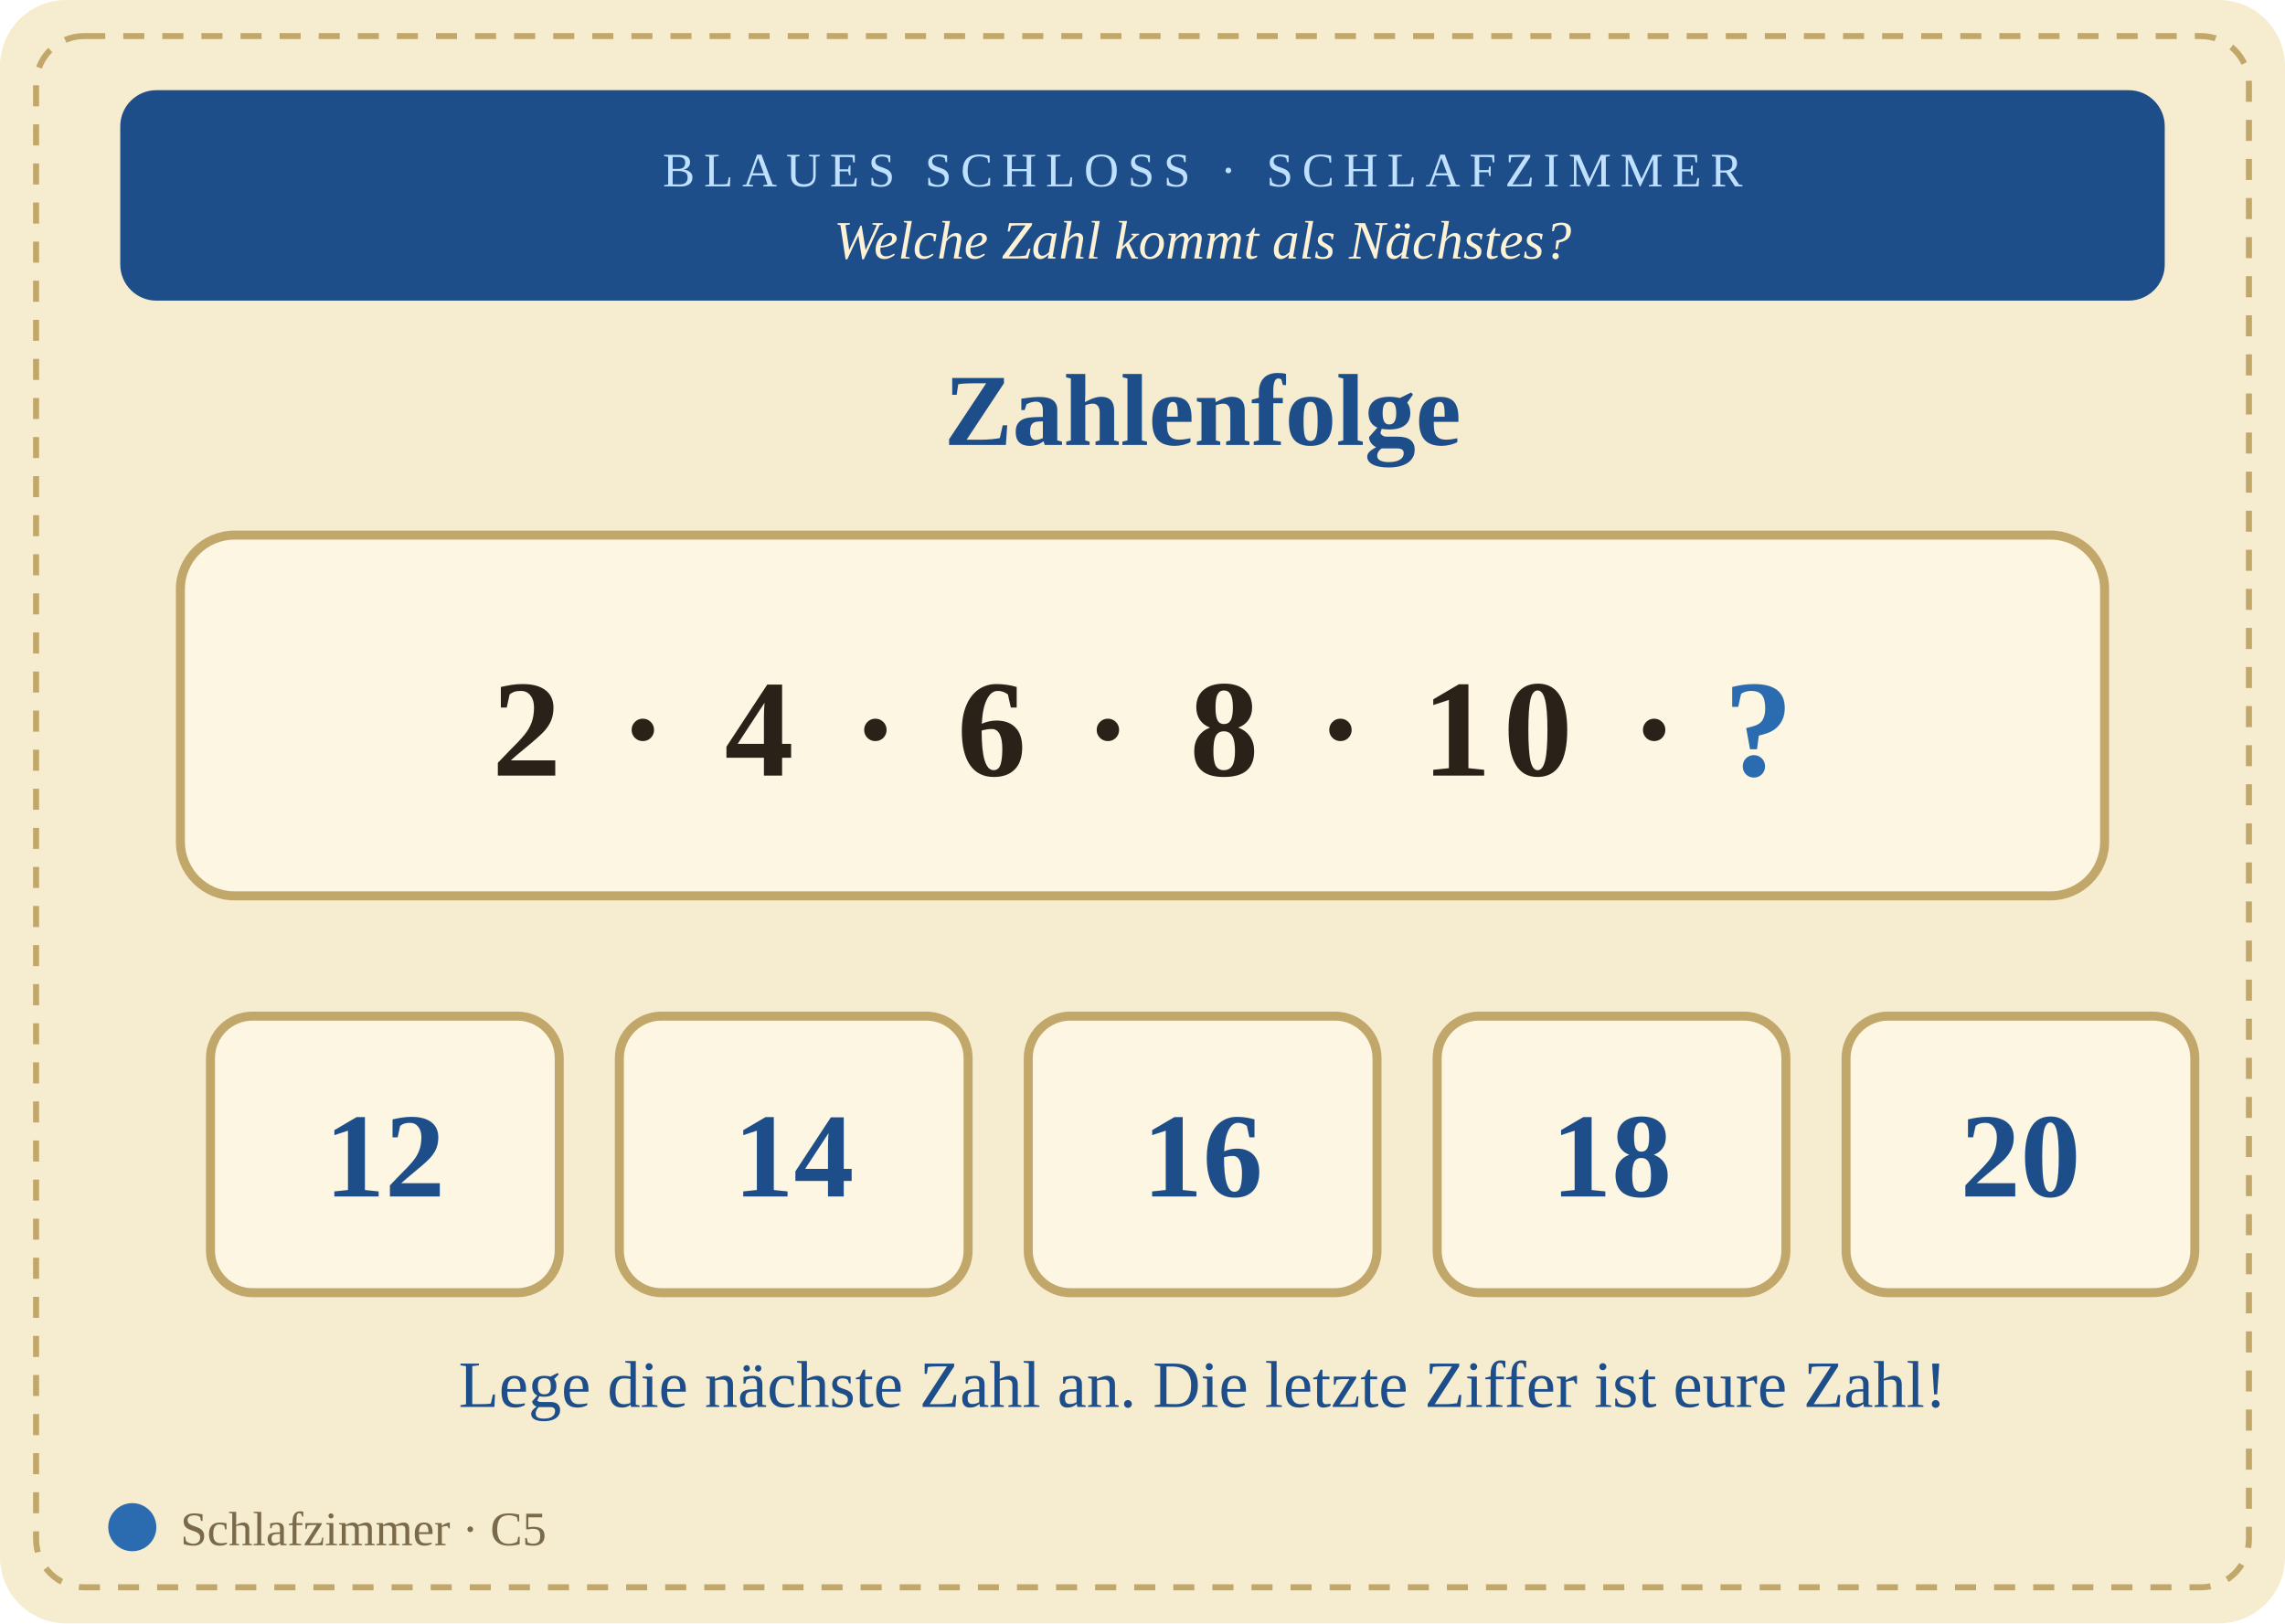
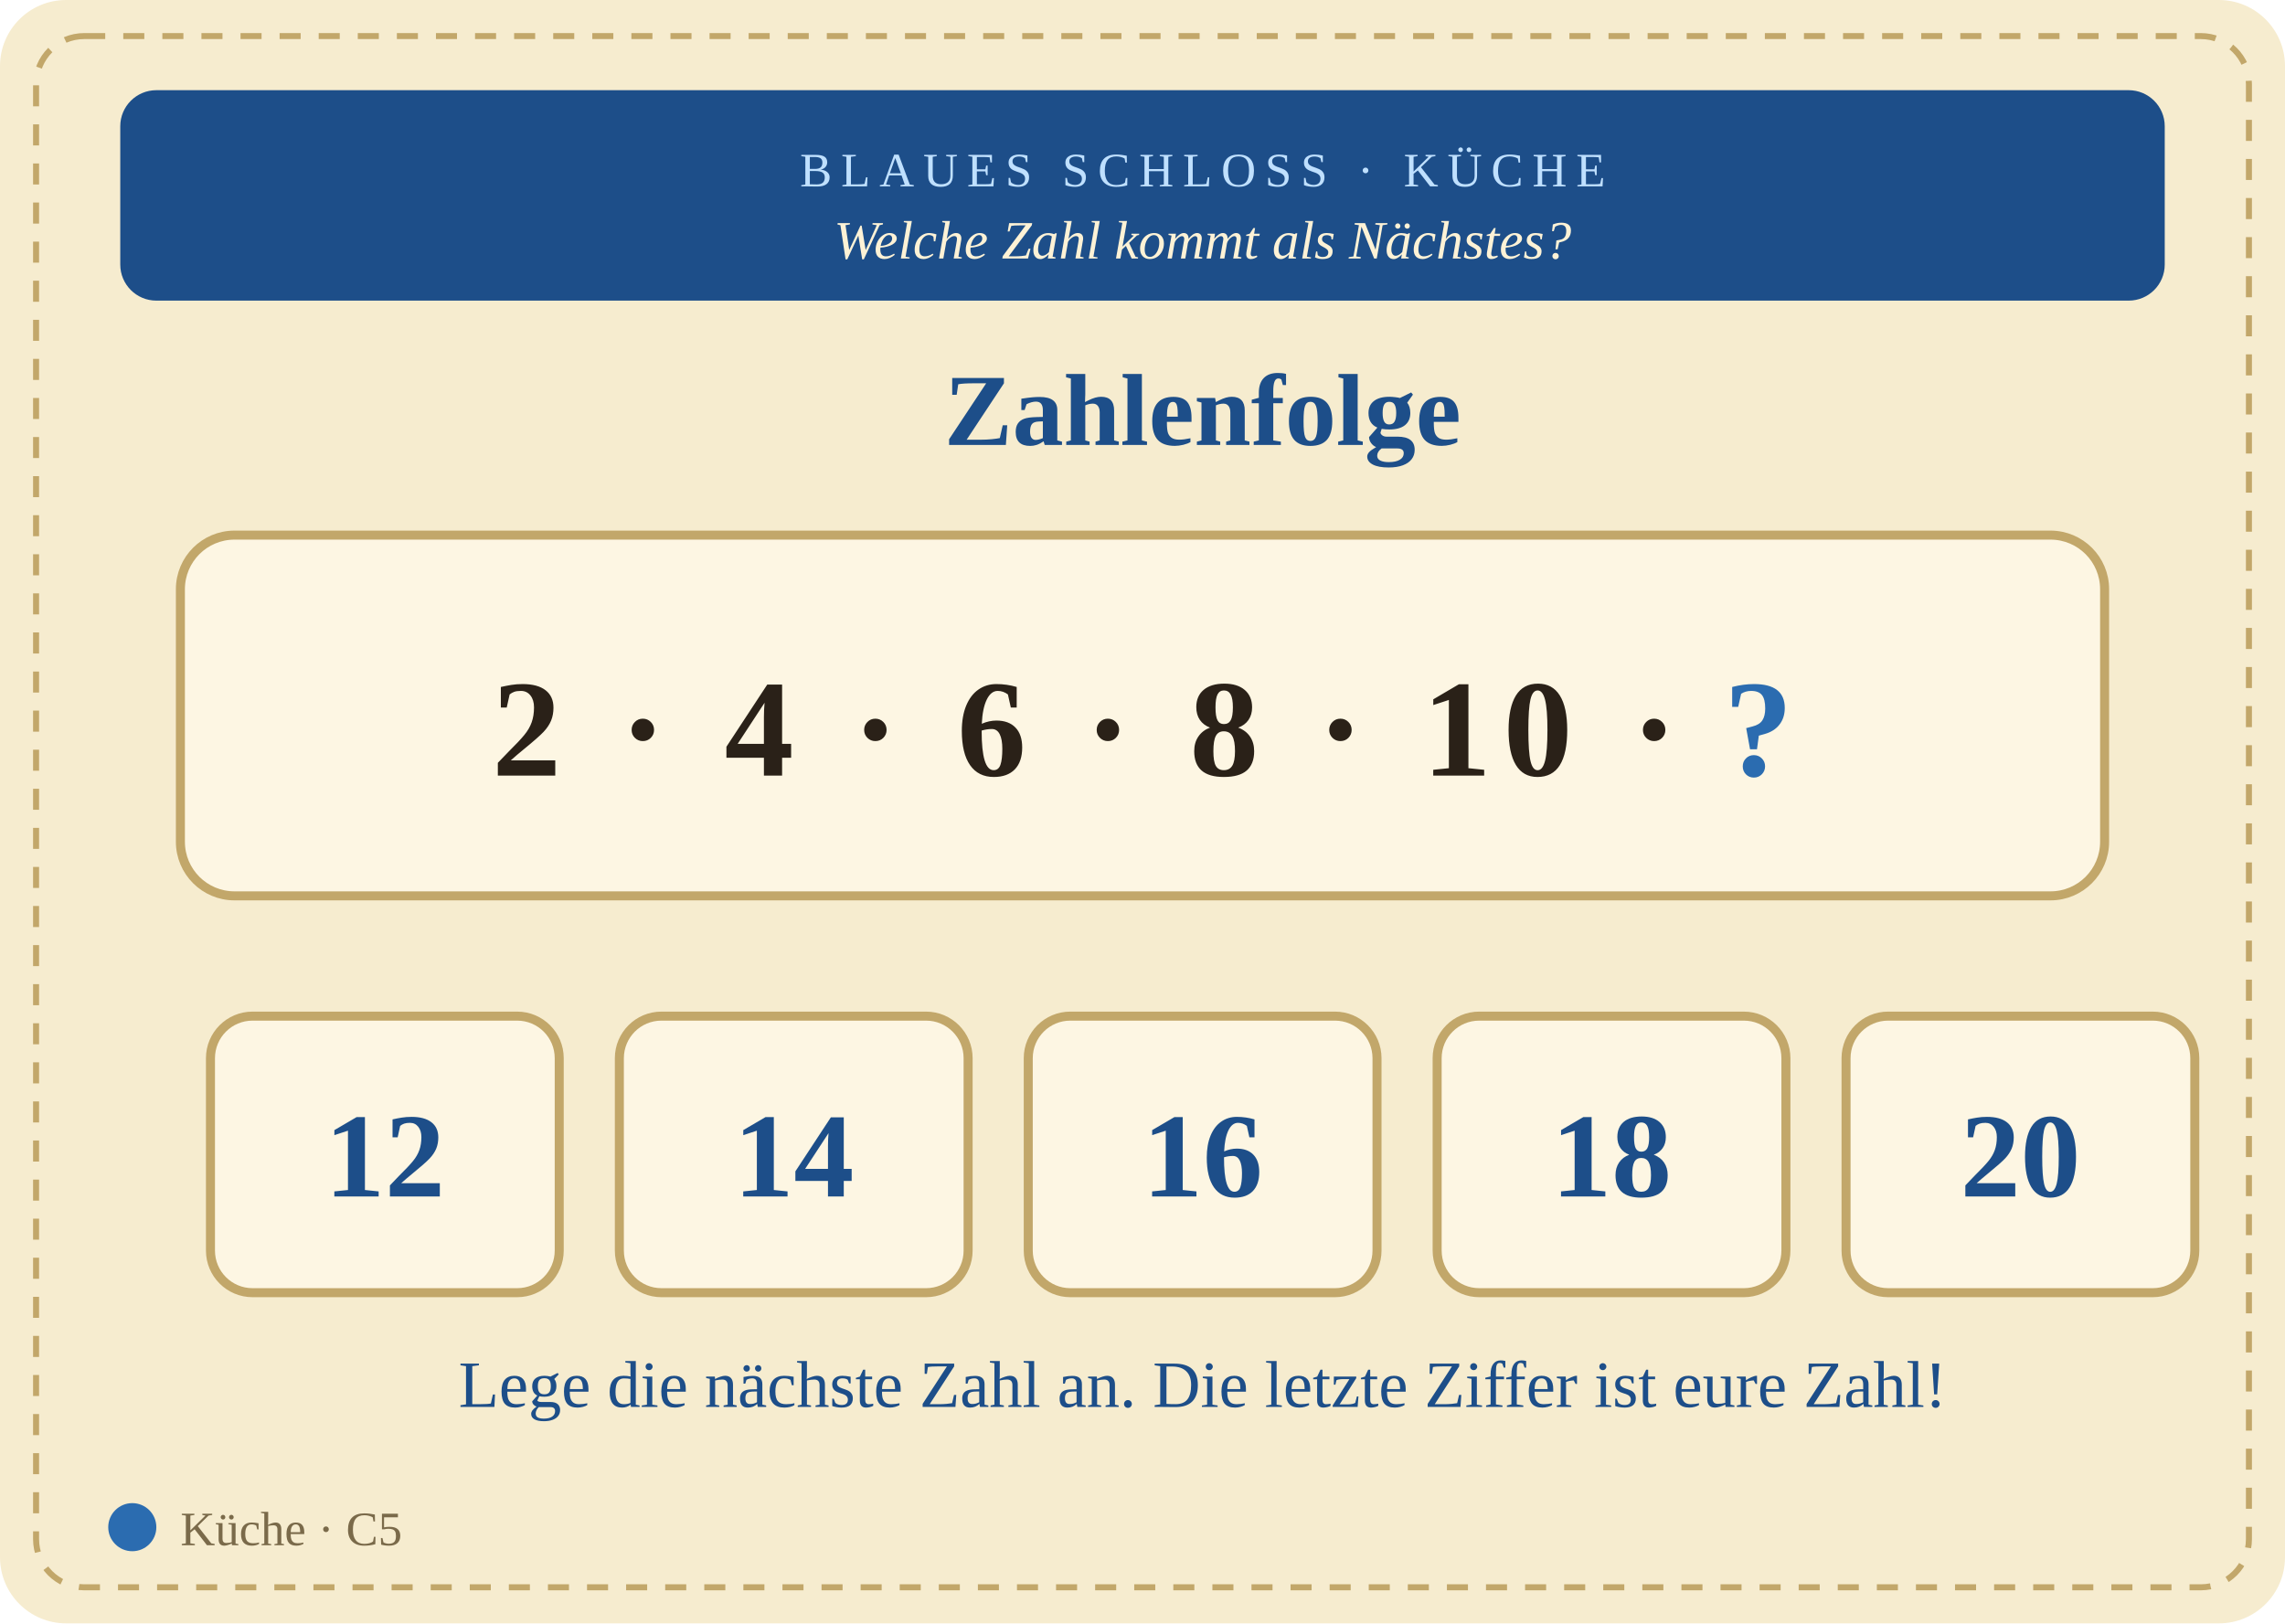
<svg xmlns="http://www.w3.org/2000/svg" viewBox="0 0 760 540" width="190mm" height="135mm" font-family="Georgia, 'Times New Roman', serif">
  <rect x="0" y="0" width="760" height="540" rx="22" fill="#f6eccf" />
  <rect x="12" y="12" width="736" height="516" rx="16" fill="none" stroke="#c2a76a" stroke-width="2" stroke-dasharray="7 6" />
  <rect x="40" y="30" width="680" height="70" rx="12" fill="#1d4e89" />
-   <text x="400" y="62" text-anchor="middle" fill="#bfe0ff" font-size="16" letter-spacing="3">BLAUES SCHLOSS · SCHLAFZIMMER</text>
+   <text x="400" y="62" text-anchor="middle" fill="#bfe0ff" font-size="16" letter-spacing="3">BLAUES SCHLOSS · KÜCHE</text>
  <text x="400" y="86" text-anchor="middle" fill="#fdf2d6" font-size="18" font-style="italic">Welche Zahl kommt als Nächstes?</text>
  <text x="400" y="148" text-anchor="middle" fill="#1d4e89" font-size="34" font-weight="700">Zahlenfolge</text>
  <rect x="60" y="178" width="640" height="120" rx="18" fill="#fdf6e3" stroke="#c2a76a" stroke-width="3" />
  <text x="380" y="258" text-anchor="middle" fill="#2a2118" font-size="46" letter-spacing="4" font-weight="700">2 · 4 · 6 · 8 · 10 · <tspan fill="#2b6cb0" font-weight="700">?</tspan>
  </text>
  <g>
    <rect x="70" y="338" width="116" height="92" rx="14" fill="#fdf6e3" stroke="#c2a76a" stroke-width="3" />
    <text x="128" y="398" text-anchor="middle" fill="#1d4e89" font-size="40" font-weight="700">12</text>
    <rect x="206" y="338" width="116" height="92" rx="14" fill="#fdf6e3" stroke="#c2a76a" stroke-width="3" />
    <text x="264" y="398" text-anchor="middle" fill="#1d4e89" font-size="40" font-weight="700">14</text>
    <rect x="342" y="338" width="116" height="92" rx="14" fill="#fdf6e3" stroke="#c2a76a" stroke-width="3" />
    <text x="400" y="398" text-anchor="middle" fill="#1d4e89" font-size="40" font-weight="700">16</text>
    <rect x="478" y="338" width="116" height="92" rx="14" fill="#fdf6e3" stroke="#c2a76a" stroke-width="3" />
    <text x="536" y="398" text-anchor="middle" fill="#1d4e89" font-size="40" font-weight="700">18</text>
    <rect x="614" y="338" width="116" height="92" rx="14" fill="#fdf6e3" stroke="#c2a76a" stroke-width="3" />
    <text x="672" y="398" text-anchor="middle" fill="#1d4e89" font-size="40" font-weight="700">20</text>
  </g>
  <text x="400" y="468" text-anchor="middle" fill="#1d4e89" font-size="22">Lege die nächste Zahl an. Die letzte Ziffer ist eure Zahl!</text>
  <circle cx="44" cy="508" r="8" fill="#2b6cb0" />
-   <text x="60" y="514" fill="#7a6a4a" font-size="16">Schlafzimmer · C5</text>
+   <text x="60" y="514" fill="#7a6a4a" font-size="16">Küche · C5</text>
</svg>
